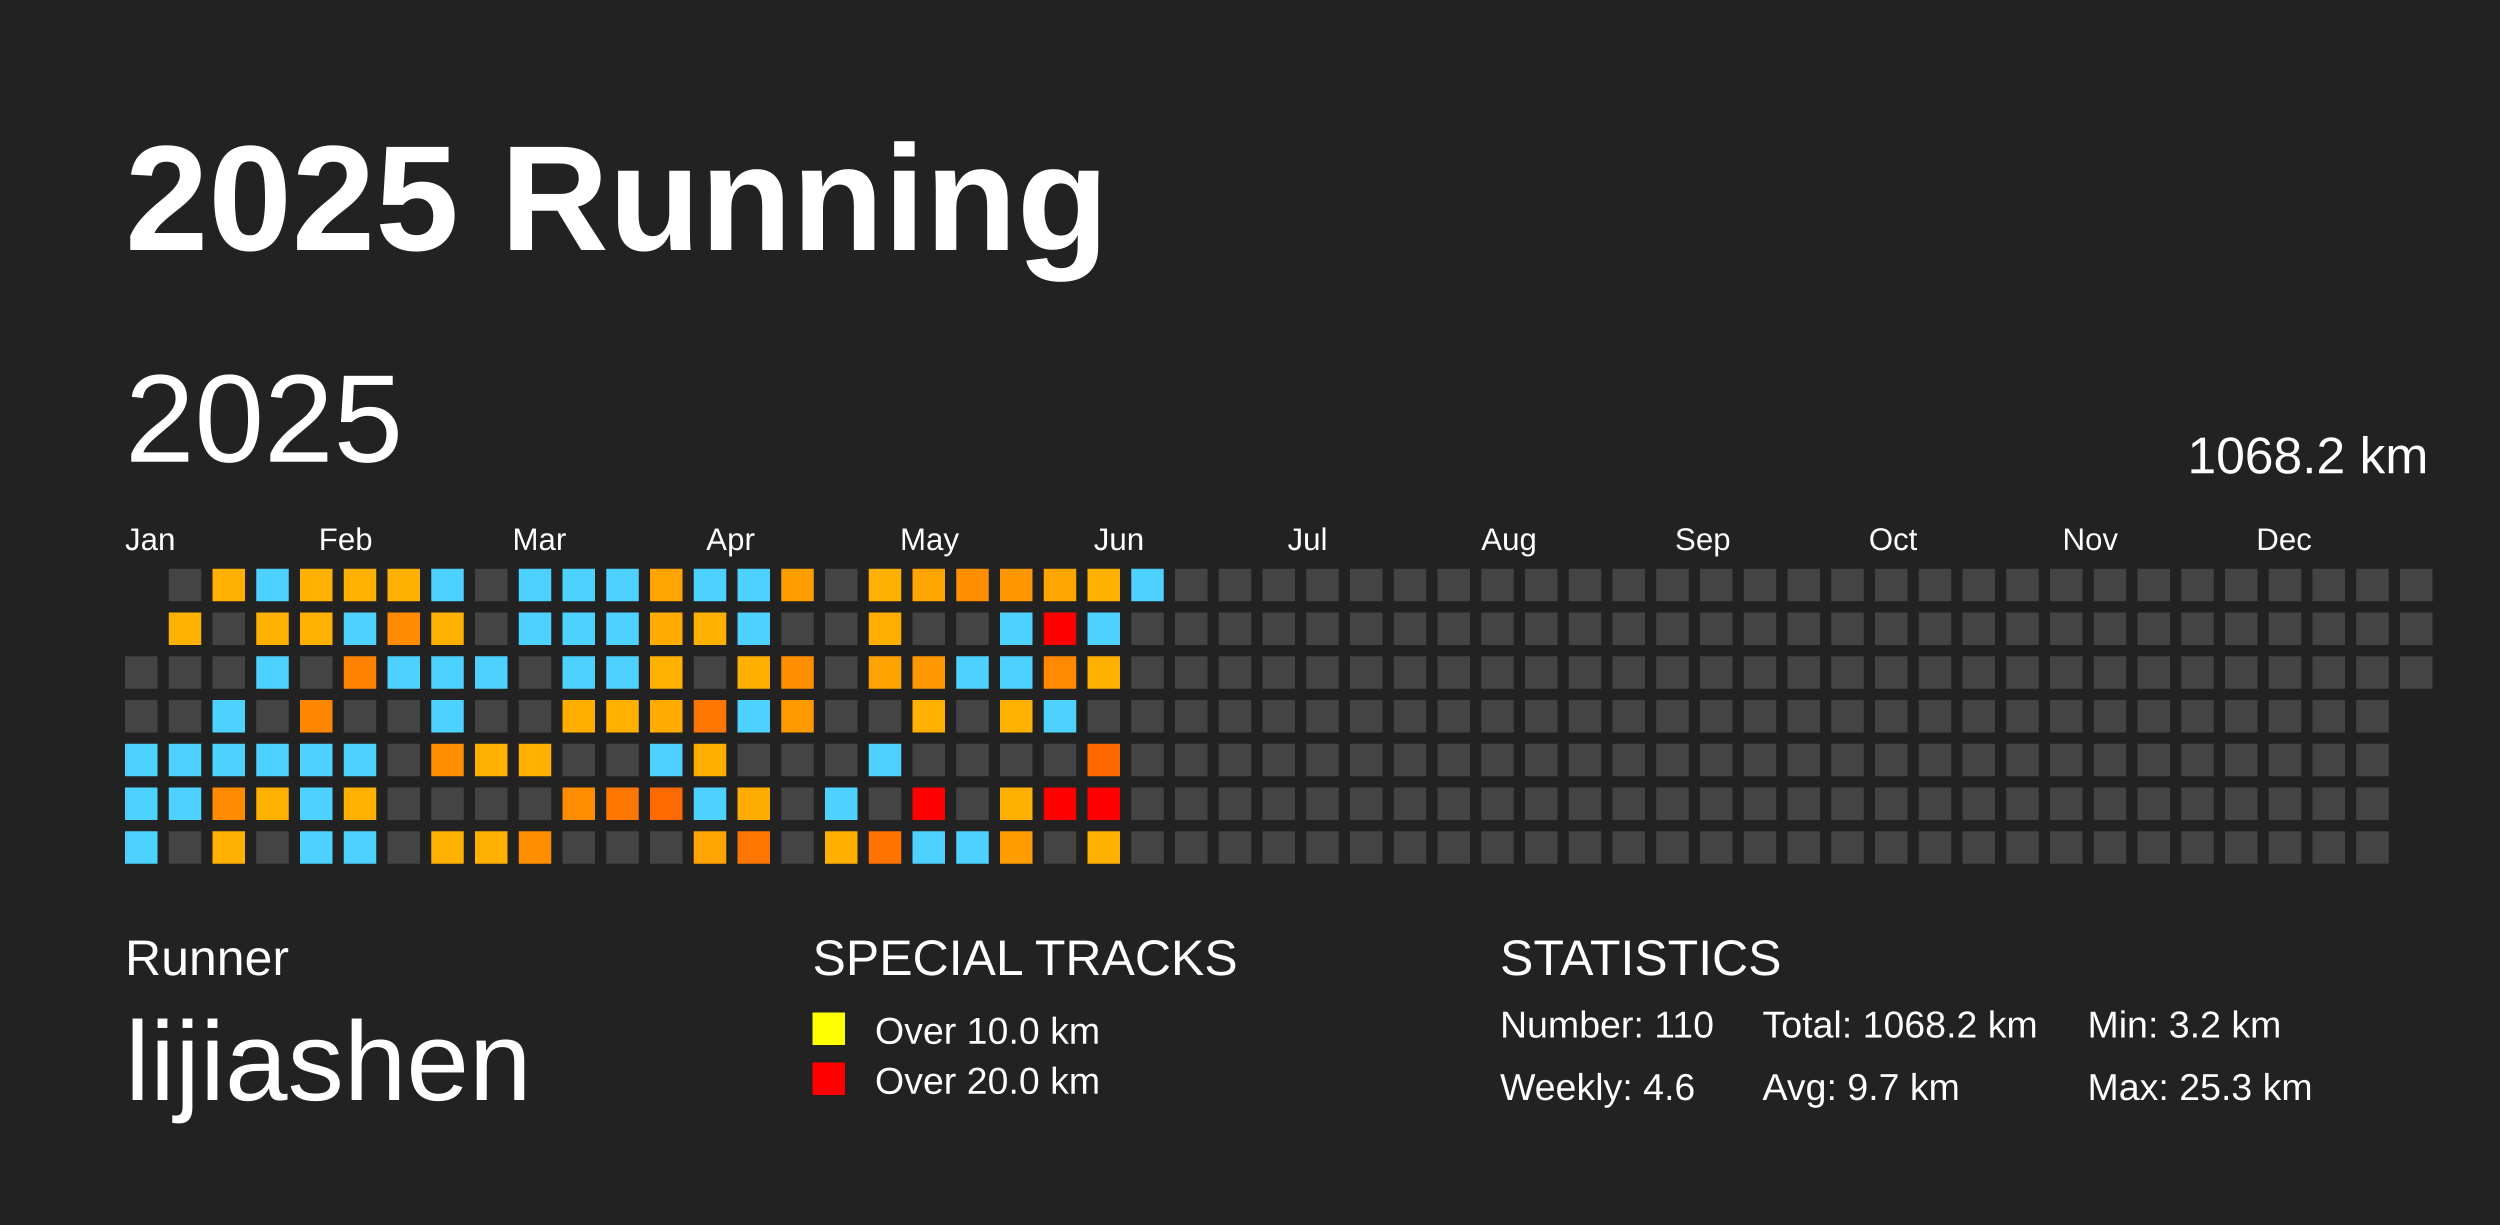
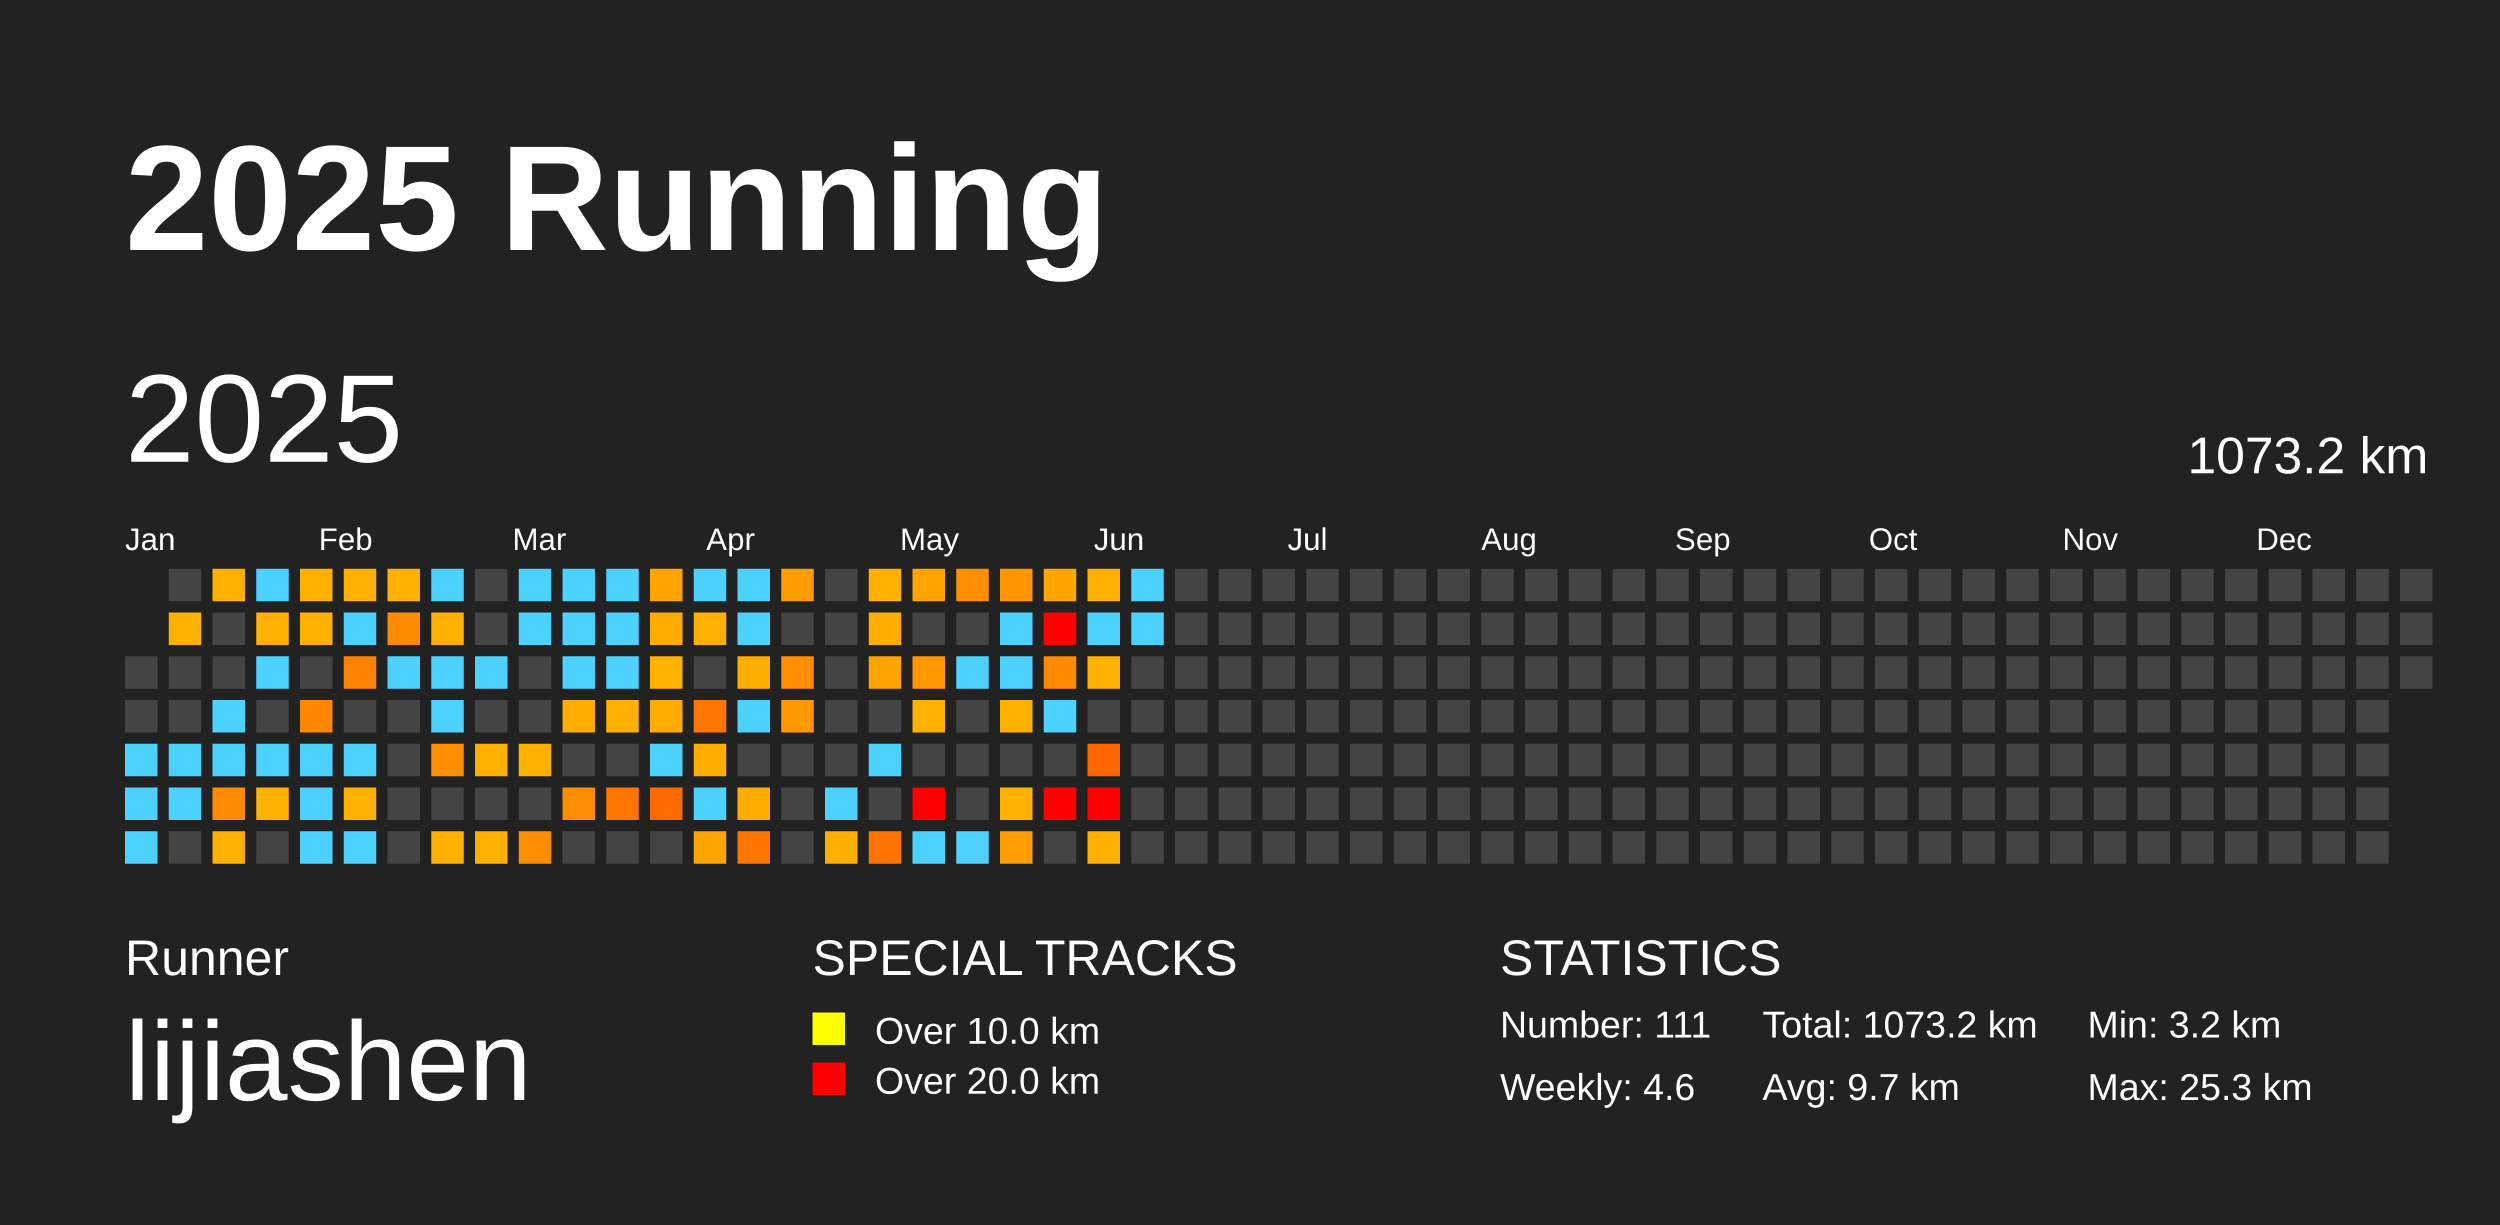
<svg xmlns="http://www.w3.org/2000/svg" baseProfile="full" height="98mm" version="1.1" viewBox="0,0,200,98" width="200mm">
  <defs />
  <rect fill="#222222" height="98" width="200" x="0" y="0" />
  <text fill="#FFFFFF" style="font-size:12px; font-family:Arial; font-weight:bold;" x="10" y="20">2025 Running</text>
  <text fill="#FFFFFF" style="font-size:4px; font-family:Arial" x="10" y="78">Runner</text>
  <text fill="#FFFFFF" style="font-size:9px; font-family:Arial" x="10" y="88">lijiashen</text>
  <text fill="#FFFFFF" style="font-size:4px; font-family:Arial" x="65" y="78">SPECIAL TRACKS</text>
  <rect fill="yellow" height="2.6" width="2.6" x="65" y="81" />
  <text fill="#FFFFFF" style="font-size:3px; font-family:Arial" x="70" y="83.5">Over 10.0 km</text>
  <rect fill="red" height="2.6" width="2.6" x="65" y="85" />
  <text fill="#FFFFFF" style="font-size:3px; font-family:Arial" x="70" y="87.5">Over 20.0 km</text>
  <text fill="#FFFFFF" style="font-size:4px; font-family:Arial" x="120" y="78">STATISTICS</text>
-   <text fill="#FFFFFF" style="font-size:3px; font-family:Arial" x="120" y="83">Number: 110</text>
+   <text fill="#FFFFFF" style="font-size:3px; font-family:Arial" x="120" y="83">Number: 111</text>
  <text fill="#FFFFFF" style="font-size:3px; font-family:Arial" x="120" y="88">Weekly: 4.6</text>
-   <text fill="#FFFFFF" style="font-size:3px; font-family:Arial" x="141" y="83">Total: 1068.2 km</text>
+   <text fill="#FFFFFF" style="font-size:3px; font-family:Arial" x="141" y="83">Total: 1073.2 km</text>
  <text fill="#FFFFFF" style="font-size:3px; font-family:Arial" x="141" y="88">Avg: 9.7 km</text>
  <text fill="#FFFFFF" style="font-size:3px; font-family:Arial" x="167" y="83">Min: 3.2 km</text>
  <text fill="#FFFFFF" style="font-size:3px; font-family:Arial" x="167" y="88">Max: 25.3 km</text>
  <text dominant-baseline="hanging" fill="#FFFFFF" style="font-size:10.0px; font-family:Arial;" x="10" y="30">2025</text>
-   <text dominant-baseline="hanging" fill="#FFFFFF" style="font-size:4.125px; font-family:Arial;" x="175" y="35">1068.2 km</text>
+   <text dominant-baseline="hanging" fill="#FFFFFF" style="font-size:4.125px; font-family:Arial;" x="175" y="35">1073.2 km</text>
  <text fill="#FFFFFF" style="font-size:2.5px; font-family:Arial" x="10.0" y="44">Jan</text>
  <text fill="#FFFFFF" style="font-size:2.5px; font-family:Arial" x="25.5" y="44">Feb</text>
  <text fill="#FFFFFF" style="font-size:2.5px; font-family:Arial" x="41.0" y="44">Mar</text>
  <text fill="#FFFFFF" style="font-size:2.5px; font-family:Arial" x="56.5" y="44">Apr</text>
  <text fill="#FFFFFF" style="font-size:2.5px; font-family:Arial" x="72.0" y="44">May</text>
  <text fill="#FFFFFF" style="font-size:2.5px; font-family:Arial" x="87.5" y="44">Jun</text>
  <text fill="#FFFFFF" style="font-size:2.5px; font-family:Arial" x="103.0" y="44">Jul</text>
  <text fill="#FFFFFF" style="font-size:2.5px; font-family:Arial" x="118.5" y="44">Aug</text>
  <text fill="#FFFFFF" style="font-size:2.5px; font-family:Arial" x="134.0" y="44">Sep</text>
  <text fill="#FFFFFF" style="font-size:2.5px; font-family:Arial" x="149.5" y="44">Oct</text>
  <text fill="#FFFFFF" style="font-size:2.5px; font-family:Arial" x="165.0" y="44">Nov</text>
  <text fill="#FFFFFF" style="font-size:2.5px; font-family:Arial" x="180.5" y="44">Dec</text>
  <rect fill="#444444" height="2.6" width="2.6" x="10.0" y="52.5" />
  <rect fill="#444444" height="2.6" width="2.6" x="10.0" y="56.0" />
  <rect fill="#4dd2ff" height="2.6" width="2.6" x="10.0" y="59.5" />
  <rect fill="#4dd2ff" height="2.6" width="2.6" x="10.0" y="63.0" />
  <rect fill="#4dd2ff" height="2.6" width="2.6" x="10.0" y="66.5" />
  <rect fill="#444444" height="2.6" width="2.6" x="13.5" y="45.5" />
  <rect fill="#ffb100" height="2.6" width="2.6" x="13.5" y="49.0" />
  <rect fill="#444444" height="2.6" width="2.6" x="13.5" y="52.5" />
  <rect fill="#444444" height="2.6" width="2.6" x="13.5" y="56.0" />
  <rect fill="#4dd2ff" height="2.6" width="2.6" x="13.5" y="59.5" />
  <rect fill="#4dd2ff" height="2.6" width="2.6" x="13.5" y="63.0" />
  <rect fill="#444444" height="2.6" width="2.6" x="13.5" y="66.5" />
  <rect fill="#ffb000" height="2.6" width="2.6" x="17.0" y="45.5" />
  <rect fill="#444444" height="2.6" width="2.6" x="17.0" y="49.0" />
  <rect fill="#444444" height="2.6" width="2.6" x="17.0" y="52.5" />
  <rect fill="#4dd2ff" height="2.6" width="2.6" x="17.0" y="56.0" />
  <rect fill="#4dd2ff" height="2.6" width="2.6" x="17.0" y="59.5" />
  <rect fill="#ff8c00" height="2.6" width="2.6" x="17.0" y="63.0" />
  <rect fill="#ffb000" height="2.6" width="2.6" x="17.0" y="66.5" />
  <rect fill="#4dd2ff" height="2.6" width="2.6" x="20.5" y="45.5" />
  <rect fill="#ffb000" height="2.6" width="2.6" x="20.5" y="49.0" />
  <rect fill="#4dd2ff" height="2.6" width="2.6" x="20.5" y="52.5" />
  <rect fill="#444444" height="2.6" width="2.6" x="20.5" y="56.0" />
  <rect fill="#4dd2ff" height="2.6" width="2.6" x="20.5" y="59.5" />
  <rect fill="#ffb000" height="2.6" width="2.6" x="20.5" y="63.0" />
  <rect fill="#444444" height="2.6" width="2.6" x="20.5" y="66.5" />
  <rect fill="#ffb000" height="2.6" width="2.6" x="24.0" y="45.5" />
  <rect fill="#ffb000" height="2.6" width="2.6" x="24.0" y="49.0" />
  <rect fill="#444444" height="2.6" width="2.6" x="24.0" y="52.5" />
  <rect fill="#ff8700" height="2.6" width="2.6" x="24.0" y="56.0" />
  <rect fill="#4dd2ff" height="2.6" width="2.6" x="24.0" y="59.5" />
  <rect fill="#4dd2ff" height="2.6" width="2.6" x="24.0" y="63.0" />
  <rect fill="#4dd2ff" height="2.6" width="2.6" x="24.0" y="66.5" />
  <rect fill="#ffb000" height="2.6" width="2.6" x="27.5" y="45.5" />
  <rect fill="#4dd2ff" height="2.6" width="2.6" x="27.5" y="49.0" />
  <rect fill="#ff8300" height="2.6" width="2.6" x="27.5" y="52.5" />
  <rect fill="#444444" height="2.6" width="2.6" x="27.5" y="56.0" />
  <rect fill="#4dd2ff" height="2.6" width="2.6" x="27.5" y="59.5" />
  <rect fill="#ffb000" height="2.6" width="2.6" x="27.5" y="63.0" />
  <rect fill="#4dd2ff" height="2.6" width="2.6" x="27.5" y="66.5" />
  <rect fill="#ffb000" height="2.6" width="2.6" x="31.0" y="45.5" />
  <rect fill="#ff8c00" height="2.6" width="2.6" x="31.0" y="49.0" />
  <rect fill="#4dd2ff" height="2.6" width="2.6" x="31.0" y="52.5" />
  <rect fill="#444444" height="2.6" width="2.6" x="31.0" y="56.0" />
  <rect fill="#444444" height="2.6" width="2.6" x="31.0" y="59.5" />
  <rect fill="#444444" height="2.6" width="2.6" x="31.0" y="63.0" />
  <rect fill="#444444" height="2.6" width="2.6" x="31.0" y="66.5" />
  <rect fill="#4dd2ff" height="2.6" width="2.6" x="34.5" y="45.5" />
  <rect fill="#ffb000" height="2.6" width="2.6" x="34.5" y="49.0" />
  <rect fill="#4dd2ff" height="2.6" width="2.6" x="34.5" y="52.5" />
  <rect fill="#4dd2ff" height="2.6" width="2.6" x="34.5" y="56.0" />
  <rect fill="#ff8d00" height="2.6" width="2.6" x="34.5" y="59.5" />
  <rect fill="#444444" height="2.6" width="2.6" x="34.5" y="63.0" />
  <rect fill="#ffb000" height="2.6" width="2.6" x="34.5" y="66.5" />
  <rect fill="#444444" height="2.6" width="2.6" x="38.0" y="45.5" />
  <rect fill="#444444" height="2.6" width="2.6" x="38.0" y="49.0" />
  <rect fill="#4dd2ff" height="2.6" width="2.6" x="38.0" y="52.5" />
  <rect fill="#444444" height="2.6" width="2.6" x="38.0" y="56.0" />
  <rect fill="#ffb000" height="2.6" width="2.6" x="38.0" y="59.5" />
  <rect fill="#444444" height="2.6" width="2.6" x="38.0" y="63.0" />
  <rect fill="#ffb000" height="2.6" width="2.6" x="38.0" y="66.5" />
  <rect fill="#4dd2ff" height="2.6" width="2.6" x="41.5" y="45.5" />
  <rect fill="#4dd2ff" height="2.6" width="2.6" x="41.5" y="49.0" />
  <rect fill="#444444" height="2.6" width="2.6" x="41.5" y="52.5" />
  <rect fill="#444444" height="2.6" width="2.6" x="41.5" y="56.0" />
  <rect fill="#ffb000" height="2.6" width="2.6" x="41.5" y="59.5" />
  <rect fill="#444444" height="2.6" width="2.6" x="41.5" y="63.0" />
  <rect fill="#ff8d00" height="2.6" width="2.6" x="41.5" y="66.5" />
  <rect fill="#4dd2ff" height="2.6" width="2.6" x="45.0" y="45.5" />
  <rect fill="#4dd2ff" height="2.6" width="2.6" x="45.0" y="49.0" />
  <rect fill="#4dd2ff" height="2.6" width="2.6" x="45.0" y="52.5" />
  <rect fill="#ffae00" height="2.6" width="2.6" x="45.0" y="56.0" />
  <rect fill="#444444" height="2.6" width="2.6" x="45.0" y="59.5" />
  <rect fill="#ff8d00" height="2.6" width="2.6" x="45.0" y="63.0" />
  <rect fill="#444444" height="2.6" width="2.6" x="45.0" y="66.5" />
  <rect fill="#4dd2ff" height="2.6" width="2.6" x="48.5" y="45.5" />
  <rect fill="#4dd2ff" height="2.6" width="2.6" x="48.5" y="49.0" />
  <rect fill="#4dd2ff" height="2.6" width="2.6" x="48.5" y="52.5" />
  <rect fill="#ffb000" height="2.6" width="2.6" x="48.5" y="56.0" />
  <rect fill="#444444" height="2.6" width="2.6" x="48.5" y="59.5" />
  <rect fill="#ff7600" height="2.6" width="2.6" x="48.5" y="63.0" />
  <rect fill="#444444" height="2.6" width="2.6" x="48.5" y="66.5" />
  <rect fill="#ffa400" height="2.6" width="2.6" x="52.0" y="45.5" />
  <rect fill="#ffab00" height="2.6" width="2.6" x="52.0" y="49.0" />
  <rect fill="#ffb100" height="2.6" width="2.6" x="52.0" y="52.5" />
  <rect fill="#ffab00" height="2.6" width="2.6" x="52.0" y="56.0" />
  <rect fill="#4dd2ff" height="2.6" width="2.6" x="52.0" y="59.5" />
  <rect fill="#ff6a00" height="2.6" width="2.6" x="52.0" y="63.0" />
  <rect fill="#444444" height="2.6" width="2.6" x="52.0" y="66.5" />
  <rect fill="#4dd2ff" height="2.6" width="2.6" x="55.5" y="45.5" />
  <rect fill="#ffb000" height="2.6" width="2.6" x="55.5" y="49.0" />
  <rect fill="#444444" height="2.6" width="2.6" x="55.5" y="52.5" />
  <rect fill="#ff7700" height="2.6" width="2.6" x="55.5" y="56.0" />
  <rect fill="#ffae00" height="2.6" width="2.6" x="55.5" y="59.5" />
  <rect fill="#4dd2ff" height="2.6" width="2.6" x="55.5" y="63.0" />
  <rect fill="#ffa400" height="2.6" width="2.6" x="55.5" y="66.5" />
  <rect fill="#4dd2ff" height="2.6" width="2.6" x="59.0" y="45.5" />
  <rect fill="#4dd2ff" height="2.6" width="2.6" x="59.0" y="49.0" />
  <rect fill="#ffaf00" height="2.6" width="2.6" x="59.0" y="52.5" />
  <rect fill="#4dd2ff" height="2.6" width="2.6" x="59.0" y="56.0" />
  <rect fill="#444444" height="2.6" width="2.6" x="59.0" y="59.5" />
  <rect fill="#ffac00" height="2.6" width="2.6" x="59.0" y="63.0" />
  <rect fill="#ff7700" height="2.6" width="2.6" x="59.0" y="66.5" />
  <rect fill="#ff9e00" height="2.6" width="2.6" x="62.5" y="45.5" />
  <rect fill="#444444" height="2.6" width="2.6" x="62.5" y="49.0" />
  <rect fill="#ff8e00" height="2.6" width="2.6" x="62.5" y="52.5" />
  <rect fill="#ff9900" height="2.6" width="2.6" x="62.5" y="56.0" />
  <rect fill="#444444" height="2.6" width="2.6" x="62.5" y="59.5" />
  <rect fill="#444444" height="2.6" width="2.6" x="62.5" y="63.0" />
  <rect fill="#444444" height="2.6" width="2.6" x="62.5" y="66.5" />
  <rect fill="#444444" height="2.6" width="2.6" x="66.0" y="45.5" />
  <rect fill="#444444" height="2.6" width="2.6" x="66.0" y="49.0" />
  <rect fill="#444444" height="2.6" width="2.6" x="66.0" y="52.5" />
  <rect fill="#444444" height="2.6" width="2.6" x="66.0" y="56.0" />
  <rect fill="#444444" height="2.6" width="2.6" x="66.0" y="59.5" />
  <rect fill="#4dd2ff" height="2.6" width="2.6" x="66.0" y="63.0" />
  <rect fill="#ffaf00" height="2.6" width="2.6" x="66.0" y="66.5" />
  <rect fill="#ffb000" height="2.6" width="2.6" x="69.5" y="45.5" />
  <rect fill="#ffae00" height="2.6" width="2.6" x="69.5" y="49.0" />
  <rect fill="#ffa300" height="2.6" width="2.6" x="69.5" y="52.5" />
  <rect fill="#444444" height="2.6" width="2.6" x="69.5" y="56.0" />
  <rect fill="#4dd2ff" height="2.6" width="2.6" x="69.5" y="59.5" />
  <rect fill="#444444" height="2.6" width="2.6" x="69.5" y="63.0" />
  <rect fill="#ff7400" height="2.6" width="2.6" x="69.5" y="66.5" />
  <rect fill="#ffa400" height="2.6" width="2.6" x="73.0" y="45.5" />
  <rect fill="#444444" height="2.6" width="2.6" x="73.0" y="49.0" />
  <rect fill="#ff9800" height="2.6" width="2.6" x="73.0" y="52.5" />
  <rect fill="#ffb000" height="2.6" width="2.6" x="73.0" y="56.0" />
  <rect fill="#444444" height="2.6" width="2.6" x="73.0" y="59.5" />
  <rect fill="red" height="2.6" width="2.6" x="73.0" y="63.0" />
  <rect fill="#4dd2ff" height="2.6" width="2.6" x="73.0" y="66.5" />
  <rect fill="#ff8e00" height="2.6" width="2.6" x="76.5" y="45.5" />
  <rect fill="#444444" height="2.6" width="2.6" x="76.5" y="49.0" />
  <rect fill="#4dd2ff" height="2.6" width="2.6" x="76.5" y="52.5" />
  <rect fill="#444444" height="2.6" width="2.6" x="76.5" y="56.0" />
  <rect fill="#444444" height="2.6" width="2.6" x="76.5" y="59.5" />
  <rect fill="#444444" height="2.6" width="2.6" x="76.5" y="63.0" />
  <rect fill="#4dd2ff" height="2.6" width="2.6" x="76.5" y="66.5" />
  <rect fill="#ff9600" height="2.6" width="2.6" x="80.0" y="45.5" />
  <rect fill="#4dd2ff" height="2.6" width="2.6" x="80.0" y="49.0" />
  <rect fill="#4dd2ff" height="2.6" width="2.6" x="80.0" y="52.5" />
  <rect fill="#ffb100" height="2.6" width="2.6" x="80.0" y="56.0" />
  <rect fill="#444444" height="2.6" width="2.6" x="80.0" y="59.5" />
  <rect fill="#ffb000" height="2.6" width="2.6" x="80.0" y="63.0" />
  <rect fill="#ff9d00" height="2.6" width="2.6" x="80.0" y="66.5" />
  <rect fill="#ffa500" height="2.6" width="2.6" x="83.5" y="45.5" />
  <rect fill="red" height="2.6" width="2.6" x="83.5" y="49.0" />
  <rect fill="#ff8a00" height="2.6" width="2.6" x="83.5" y="52.5" />
  <rect fill="#4dd2ff" height="2.6" width="2.6" x="83.5" y="56.0" />
  <rect fill="#444444" height="2.6" width="2.6" x="83.5" y="59.5" />
  <rect fill="red" height="2.6" width="2.6" x="83.5" y="63.0" />
  <rect fill="#444444" height="2.6" width="2.6" x="83.5" y="66.5" />
  <rect fill="#ffb000" height="2.6" width="2.6" x="87.0" y="45.5" />
  <rect fill="#4dd2ff" height="2.6" width="2.6" x="87.0" y="49.0" />
  <rect fill="#ffb000" height="2.6" width="2.6" x="87.0" y="52.5" />
  <rect fill="#444444" height="2.6" width="2.6" x="87.0" y="56.0" />
  <rect fill="#ff6700" height="2.6" width="2.6" x="87.0" y="59.5" />
  <rect fill="red" height="2.6" width="2.6" x="87.0" y="63.0" />
  <rect fill="#ffb000" height="2.6" width="2.6" x="87.0" y="66.5" />
  <rect fill="#4dd2ff" height="2.6" width="2.6" x="90.5" y="45.5" />
-   <rect fill="#444444" height="2.6" width="2.6" x="90.5" y="49.0" />
+   <rect fill="#4dd2ff" height="2.6" width="2.6" x="90.5" y="49.0" />
  <rect fill="#444444" height="2.6" width="2.6" x="90.5" y="52.5" />
  <rect fill="#444444" height="2.6" width="2.6" x="90.5" y="56.0" />
  <rect fill="#444444" height="2.6" width="2.6" x="90.5" y="59.5" />
  <rect fill="#444444" height="2.6" width="2.6" x="90.5" y="63.0" />
  <rect fill="#444444" height="2.6" width="2.6" x="90.5" y="66.5" />
  <rect fill="#444444" height="2.6" width="2.6" x="94.0" y="45.5" />
  <rect fill="#444444" height="2.6" width="2.6" x="94.0" y="49.0" />
  <rect fill="#444444" height="2.6" width="2.6" x="94.0" y="52.5" />
  <rect fill="#444444" height="2.6" width="2.6" x="94.0" y="56.0" />
  <rect fill="#444444" height="2.6" width="2.6" x="94.0" y="59.5" />
  <rect fill="#444444" height="2.6" width="2.6" x="94.0" y="63.0" />
  <rect fill="#444444" height="2.6" width="2.6" x="94.0" y="66.5" />
  <rect fill="#444444" height="2.6" width="2.6" x="97.5" y="45.5" />
  <rect fill="#444444" height="2.6" width="2.6" x="97.5" y="49.0" />
  <rect fill="#444444" height="2.6" width="2.6" x="97.5" y="52.5" />
  <rect fill="#444444" height="2.6" width="2.6" x="97.5" y="56.0" />
  <rect fill="#444444" height="2.6" width="2.6" x="97.5" y="59.5" />
  <rect fill="#444444" height="2.6" width="2.6" x="97.5" y="63.0" />
  <rect fill="#444444" height="2.6" width="2.6" x="97.5" y="66.5" />
  <rect fill="#444444" height="2.6" width="2.6" x="101.0" y="45.5" />
  <rect fill="#444444" height="2.6" width="2.6" x="101.0" y="49.0" />
  <rect fill="#444444" height="2.6" width="2.6" x="101.0" y="52.5" />
  <rect fill="#444444" height="2.6" width="2.6" x="101.0" y="56.0" />
  <rect fill="#444444" height="2.6" width="2.6" x="101.0" y="59.5" />
  <rect fill="#444444" height="2.6" width="2.6" x="101.0" y="63.0" />
  <rect fill="#444444" height="2.6" width="2.6" x="101.0" y="66.5" />
  <rect fill="#444444" height="2.6" width="2.6" x="104.5" y="45.5" />
  <rect fill="#444444" height="2.6" width="2.6" x="104.5" y="49.0" />
  <rect fill="#444444" height="2.6" width="2.6" x="104.5" y="52.5" />
  <rect fill="#444444" height="2.6" width="2.6" x="104.5" y="56.0" />
  <rect fill="#444444" height="2.6" width="2.6" x="104.5" y="59.5" />
  <rect fill="#444444" height="2.6" width="2.6" x="104.5" y="63.0" />
  <rect fill="#444444" height="2.6" width="2.6" x="104.5" y="66.5" />
  <rect fill="#444444" height="2.6" width="2.6" x="108.0" y="45.5" />
  <rect fill="#444444" height="2.6" width="2.6" x="108.0" y="49.0" />
  <rect fill="#444444" height="2.6" width="2.6" x="108.0" y="52.5" />
  <rect fill="#444444" height="2.6" width="2.6" x="108.0" y="56.0" />
  <rect fill="#444444" height="2.6" width="2.6" x="108.0" y="59.5" />
  <rect fill="#444444" height="2.6" width="2.6" x="108.0" y="63.0" />
  <rect fill="#444444" height="2.6" width="2.6" x="108.0" y="66.5" />
  <rect fill="#444444" height="2.6" width="2.6" x="111.5" y="45.5" />
  <rect fill="#444444" height="2.6" width="2.6" x="111.5" y="49.0" />
  <rect fill="#444444" height="2.6" width="2.6" x="111.5" y="52.5" />
  <rect fill="#444444" height="2.6" width="2.6" x="111.5" y="56.0" />
  <rect fill="#444444" height="2.6" width="2.6" x="111.5" y="59.5" />
  <rect fill="#444444" height="2.6" width="2.6" x="111.5" y="63.0" />
  <rect fill="#444444" height="2.6" width="2.6" x="111.5" y="66.5" />
  <rect fill="#444444" height="2.6" width="2.6" x="115.0" y="45.5" />
  <rect fill="#444444" height="2.6" width="2.6" x="115.0" y="49.0" />
  <rect fill="#444444" height="2.6" width="2.6" x="115.0" y="52.5" />
  <rect fill="#444444" height="2.6" width="2.6" x="115.0" y="56.0" />
  <rect fill="#444444" height="2.6" width="2.6" x="115.0" y="59.5" />
  <rect fill="#444444" height="2.6" width="2.6" x="115.0" y="63.0" />
  <rect fill="#444444" height="2.6" width="2.6" x="115.0" y="66.5" />
  <rect fill="#444444" height="2.6" width="2.6" x="118.5" y="45.5" />
  <rect fill="#444444" height="2.6" width="2.6" x="118.5" y="49.0" />
  <rect fill="#444444" height="2.6" width="2.6" x="118.5" y="52.5" />
  <rect fill="#444444" height="2.6" width="2.6" x="118.5" y="56.0" />
  <rect fill="#444444" height="2.6" width="2.6" x="118.5" y="59.5" />
  <rect fill="#444444" height="2.6" width="2.6" x="118.5" y="63.0" />
  <rect fill="#444444" height="2.6" width="2.6" x="118.5" y="66.5" />
  <rect fill="#444444" height="2.6" width="2.6" x="122.0" y="45.5" />
  <rect fill="#444444" height="2.6" width="2.6" x="122.0" y="49.0" />
  <rect fill="#444444" height="2.6" width="2.6" x="122.0" y="52.5" />
  <rect fill="#444444" height="2.6" width="2.6" x="122.0" y="56.0" />
  <rect fill="#444444" height="2.6" width="2.6" x="122.0" y="59.5" />
  <rect fill="#444444" height="2.6" width="2.6" x="122.0" y="63.0" />
  <rect fill="#444444" height="2.6" width="2.6" x="122.0" y="66.5" />
  <rect fill="#444444" height="2.6" width="2.6" x="125.5" y="45.5" />
  <rect fill="#444444" height="2.6" width="2.6" x="125.5" y="49.0" />
  <rect fill="#444444" height="2.6" width="2.6" x="125.5" y="52.5" />
  <rect fill="#444444" height="2.6" width="2.6" x="125.5" y="56.0" />
  <rect fill="#444444" height="2.6" width="2.6" x="125.5" y="59.5" />
  <rect fill="#444444" height="2.6" width="2.6" x="125.5" y="63.0" />
  <rect fill="#444444" height="2.6" width="2.6" x="125.5" y="66.5" />
  <rect fill="#444444" height="2.6" width="2.6" x="129.0" y="45.5" />
  <rect fill="#444444" height="2.6" width="2.6" x="129.0" y="49.0" />
  <rect fill="#444444" height="2.6" width="2.6" x="129.0" y="52.5" />
  <rect fill="#444444" height="2.6" width="2.6" x="129.0" y="56.0" />
  <rect fill="#444444" height="2.6" width="2.6" x="129.0" y="59.5" />
  <rect fill="#444444" height="2.6" width="2.6" x="129.0" y="63.0" />
  <rect fill="#444444" height="2.6" width="2.6" x="129.0" y="66.5" />
  <rect fill="#444444" height="2.6" width="2.6" x="132.5" y="45.5" />
  <rect fill="#444444" height="2.6" width="2.6" x="132.5" y="49.0" />
  <rect fill="#444444" height="2.6" width="2.6" x="132.5" y="52.5" />
  <rect fill="#444444" height="2.6" width="2.6" x="132.5" y="56.0" />
  <rect fill="#444444" height="2.6" width="2.6" x="132.5" y="59.5" />
  <rect fill="#444444" height="2.6" width="2.6" x="132.5" y="63.0" />
  <rect fill="#444444" height="2.6" width="2.6" x="132.5" y="66.5" />
  <rect fill="#444444" height="2.6" width="2.6" x="136.0" y="45.5" />
  <rect fill="#444444" height="2.6" width="2.6" x="136.0" y="49.0" />
  <rect fill="#444444" height="2.6" width="2.6" x="136.0" y="52.5" />
  <rect fill="#444444" height="2.6" width="2.6" x="136.0" y="56.0" />
  <rect fill="#444444" height="2.6" width="2.6" x="136.0" y="59.5" />
  <rect fill="#444444" height="2.6" width="2.6" x="136.0" y="63.0" />
  <rect fill="#444444" height="2.6" width="2.6" x="136.0" y="66.5" />
  <rect fill="#444444" height="2.6" width="2.6" x="139.5" y="45.5" />
  <rect fill="#444444" height="2.6" width="2.6" x="139.5" y="49.0" />
  <rect fill="#444444" height="2.6" width="2.6" x="139.5" y="52.5" />
  <rect fill="#444444" height="2.6" width="2.6" x="139.5" y="56.0" />
  <rect fill="#444444" height="2.6" width="2.6" x="139.5" y="59.5" />
  <rect fill="#444444" height="2.6" width="2.6" x="139.5" y="63.0" />
  <rect fill="#444444" height="2.6" width="2.6" x="139.5" y="66.5" />
  <rect fill="#444444" height="2.6" width="2.6" x="143.0" y="45.5" />
  <rect fill="#444444" height="2.6" width="2.6" x="143.0" y="49.0" />
  <rect fill="#444444" height="2.6" width="2.6" x="143.0" y="52.5" />
  <rect fill="#444444" height="2.6" width="2.6" x="143.0" y="56.0" />
  <rect fill="#444444" height="2.6" width="2.6" x="143.0" y="59.5" />
  <rect fill="#444444" height="2.6" width="2.6" x="143.0" y="63.0" />
  <rect fill="#444444" height="2.6" width="2.6" x="143.0" y="66.5" />
  <rect fill="#444444" height="2.6" width="2.6" x="146.5" y="45.5" />
  <rect fill="#444444" height="2.6" width="2.6" x="146.5" y="49.0" />
  <rect fill="#444444" height="2.6" width="2.6" x="146.5" y="52.5" />
  <rect fill="#444444" height="2.6" width="2.6" x="146.5" y="56.0" />
  <rect fill="#444444" height="2.6" width="2.6" x="146.5" y="59.5" />
  <rect fill="#444444" height="2.6" width="2.6" x="146.5" y="63.0" />
  <rect fill="#444444" height="2.6" width="2.6" x="146.5" y="66.5" />
  <rect fill="#444444" height="2.6" width="2.6" x="150.0" y="45.5" />
  <rect fill="#444444" height="2.6" width="2.6" x="150.0" y="49.0" />
  <rect fill="#444444" height="2.6" width="2.6" x="150.0" y="52.5" />
  <rect fill="#444444" height="2.6" width="2.6" x="150.0" y="56.0" />
  <rect fill="#444444" height="2.6" width="2.6" x="150.0" y="59.5" />
  <rect fill="#444444" height="2.6" width="2.6" x="150.0" y="63.0" />
  <rect fill="#444444" height="2.6" width="2.6" x="150.0" y="66.5" />
  <rect fill="#444444" height="2.6" width="2.6" x="153.5" y="45.5" />
  <rect fill="#444444" height="2.6" width="2.6" x="153.5" y="49.0" />
  <rect fill="#444444" height="2.6" width="2.6" x="153.5" y="52.5" />
  <rect fill="#444444" height="2.6" width="2.6" x="153.5" y="56.0" />
  <rect fill="#444444" height="2.6" width="2.6" x="153.5" y="59.5" />
  <rect fill="#444444" height="2.6" width="2.6" x="153.5" y="63.0" />
  <rect fill="#444444" height="2.6" width="2.6" x="153.5" y="66.5" />
  <rect fill="#444444" height="2.6" width="2.6" x="157.0" y="45.5" />
  <rect fill="#444444" height="2.6" width="2.6" x="157.0" y="49.0" />
  <rect fill="#444444" height="2.6" width="2.6" x="157.0" y="52.5" />
  <rect fill="#444444" height="2.6" width="2.6" x="157.0" y="56.0" />
  <rect fill="#444444" height="2.6" width="2.6" x="157.0" y="59.5" />
  <rect fill="#444444" height="2.6" width="2.6" x="157.0" y="63.0" />
  <rect fill="#444444" height="2.6" width="2.6" x="157.0" y="66.5" />
  <rect fill="#444444" height="2.6" width="2.6" x="160.5" y="45.5" />
  <rect fill="#444444" height="2.6" width="2.6" x="160.5" y="49.0" />
  <rect fill="#444444" height="2.6" width="2.6" x="160.5" y="52.5" />
  <rect fill="#444444" height="2.6" width="2.6" x="160.5" y="56.0" />
  <rect fill="#444444" height="2.6" width="2.6" x="160.5" y="59.5" />
  <rect fill="#444444" height="2.6" width="2.6" x="160.5" y="63.0" />
  <rect fill="#444444" height="2.6" width="2.6" x="160.5" y="66.5" />
  <rect fill="#444444" height="2.6" width="2.6" x="164.0" y="45.5" />
  <rect fill="#444444" height="2.6" width="2.6" x="164.0" y="49.0" />
  <rect fill="#444444" height="2.6" width="2.6" x="164.0" y="52.5" />
  <rect fill="#444444" height="2.6" width="2.6" x="164.0" y="56.0" />
  <rect fill="#444444" height="2.6" width="2.6" x="164.0" y="59.5" />
  <rect fill="#444444" height="2.6" width="2.6" x="164.0" y="63.0" />
  <rect fill="#444444" height="2.6" width="2.6" x="164.0" y="66.5" />
  <rect fill="#444444" height="2.6" width="2.6" x="167.5" y="45.5" />
  <rect fill="#444444" height="2.6" width="2.6" x="167.5" y="49.0" />
  <rect fill="#444444" height="2.6" width="2.6" x="167.5" y="52.5" />
  <rect fill="#444444" height="2.6" width="2.6" x="167.5" y="56.0" />
  <rect fill="#444444" height="2.6" width="2.6" x="167.5" y="59.5" />
  <rect fill="#444444" height="2.6" width="2.6" x="167.5" y="63.0" />
  <rect fill="#444444" height="2.6" width="2.6" x="167.5" y="66.5" />
  <rect fill="#444444" height="2.6" width="2.6" x="171.0" y="45.5" />
  <rect fill="#444444" height="2.6" width="2.6" x="171.0" y="49.0" />
  <rect fill="#444444" height="2.6" width="2.6" x="171.0" y="52.5" />
  <rect fill="#444444" height="2.6" width="2.6" x="171.0" y="56.0" />
  <rect fill="#444444" height="2.6" width="2.6" x="171.0" y="59.5" />
  <rect fill="#444444" height="2.6" width="2.6" x="171.0" y="63.0" />
  <rect fill="#444444" height="2.6" width="2.6" x="171.0" y="66.5" />
  <rect fill="#444444" height="2.6" width="2.6" x="174.5" y="45.5" />
  <rect fill="#444444" height="2.6" width="2.6" x="174.5" y="49.0" />
  <rect fill="#444444" height="2.6" width="2.6" x="174.5" y="52.5" />
  <rect fill="#444444" height="2.6" width="2.6" x="174.5" y="56.0" />
  <rect fill="#444444" height="2.6" width="2.6" x="174.5" y="59.5" />
  <rect fill="#444444" height="2.6" width="2.6" x="174.5" y="63.0" />
  <rect fill="#444444" height="2.6" width="2.6" x="174.5" y="66.5" />
  <rect fill="#444444" height="2.6" width="2.6" x="178.0" y="45.5" />
  <rect fill="#444444" height="2.6" width="2.6" x="178.0" y="49.0" />
  <rect fill="#444444" height="2.6" width="2.6" x="178.0" y="52.5" />
  <rect fill="#444444" height="2.6" width="2.6" x="178.0" y="56.0" />
  <rect fill="#444444" height="2.6" width="2.6" x="178.0" y="59.5" />
  <rect fill="#444444" height="2.6" width="2.6" x="178.0" y="63.0" />
  <rect fill="#444444" height="2.6" width="2.6" x="178.0" y="66.5" />
  <rect fill="#444444" height="2.6" width="2.6" x="181.5" y="45.5" />
  <rect fill="#444444" height="2.6" width="2.6" x="181.5" y="49.0" />
  <rect fill="#444444" height="2.6" width="2.6" x="181.5" y="52.5" />
  <rect fill="#444444" height="2.6" width="2.6" x="181.5" y="56.0" />
  <rect fill="#444444" height="2.6" width="2.6" x="181.5" y="59.5" />
  <rect fill="#444444" height="2.6" width="2.6" x="181.5" y="63.0" />
  <rect fill="#444444" height="2.6" width="2.6" x="181.5" y="66.5" />
  <rect fill="#444444" height="2.6" width="2.6" x="185.0" y="45.5" />
  <rect fill="#444444" height="2.6" width="2.6" x="185.0" y="49.0" />
  <rect fill="#444444" height="2.6" width="2.6" x="185.0" y="52.5" />
  <rect fill="#444444" height="2.6" width="2.6" x="185.0" y="56.0" />
  <rect fill="#444444" height="2.6" width="2.6" x="185.0" y="59.5" />
  <rect fill="#444444" height="2.6" width="2.6" x="185.0" y="63.0" />
  <rect fill="#444444" height="2.6" width="2.6" x="185.0" y="66.5" />
  <rect fill="#444444" height="2.6" width="2.6" x="188.5" y="45.5" />
  <rect fill="#444444" height="2.6" width="2.6" x="188.5" y="49.0" />
  <rect fill="#444444" height="2.6" width="2.6" x="188.5" y="52.5" />
  <rect fill="#444444" height="2.6" width="2.6" x="188.5" y="56.0" />
  <rect fill="#444444" height="2.6" width="2.6" x="188.5" y="59.5" />
  <rect fill="#444444" height="2.6" width="2.6" x="188.5" y="63.0" />
  <rect fill="#444444" height="2.6" width="2.6" x="188.5" y="66.5" />
  <rect fill="#444444" height="2.6" width="2.6" x="192.0" y="45.5" />
  <rect fill="#444444" height="2.6" width="2.6" x="192.0" y="49.0" />
  <rect fill="#444444" height="2.6" width="2.6" x="192.0" y="52.5" />
</svg>
